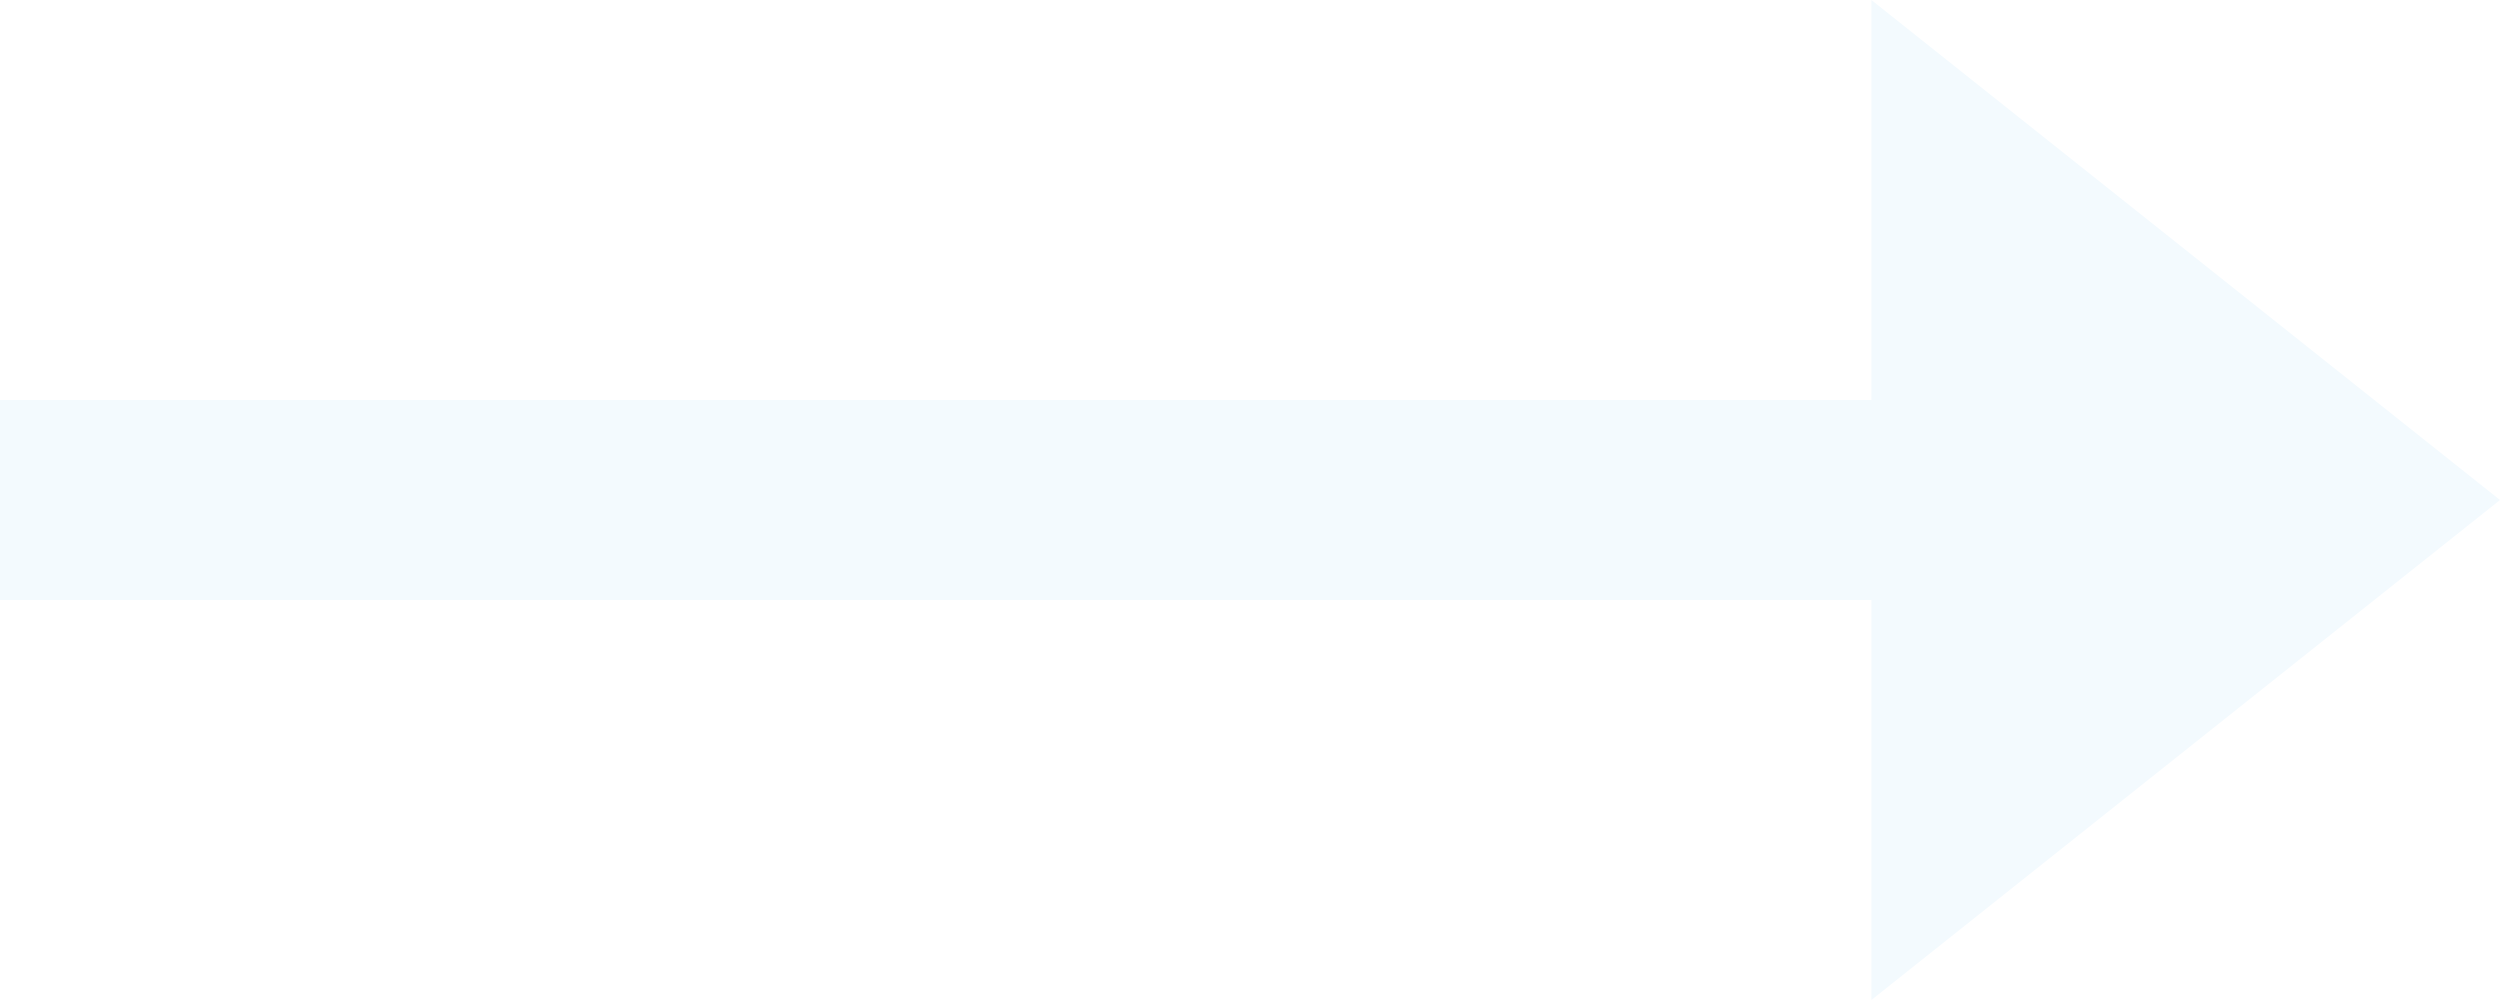
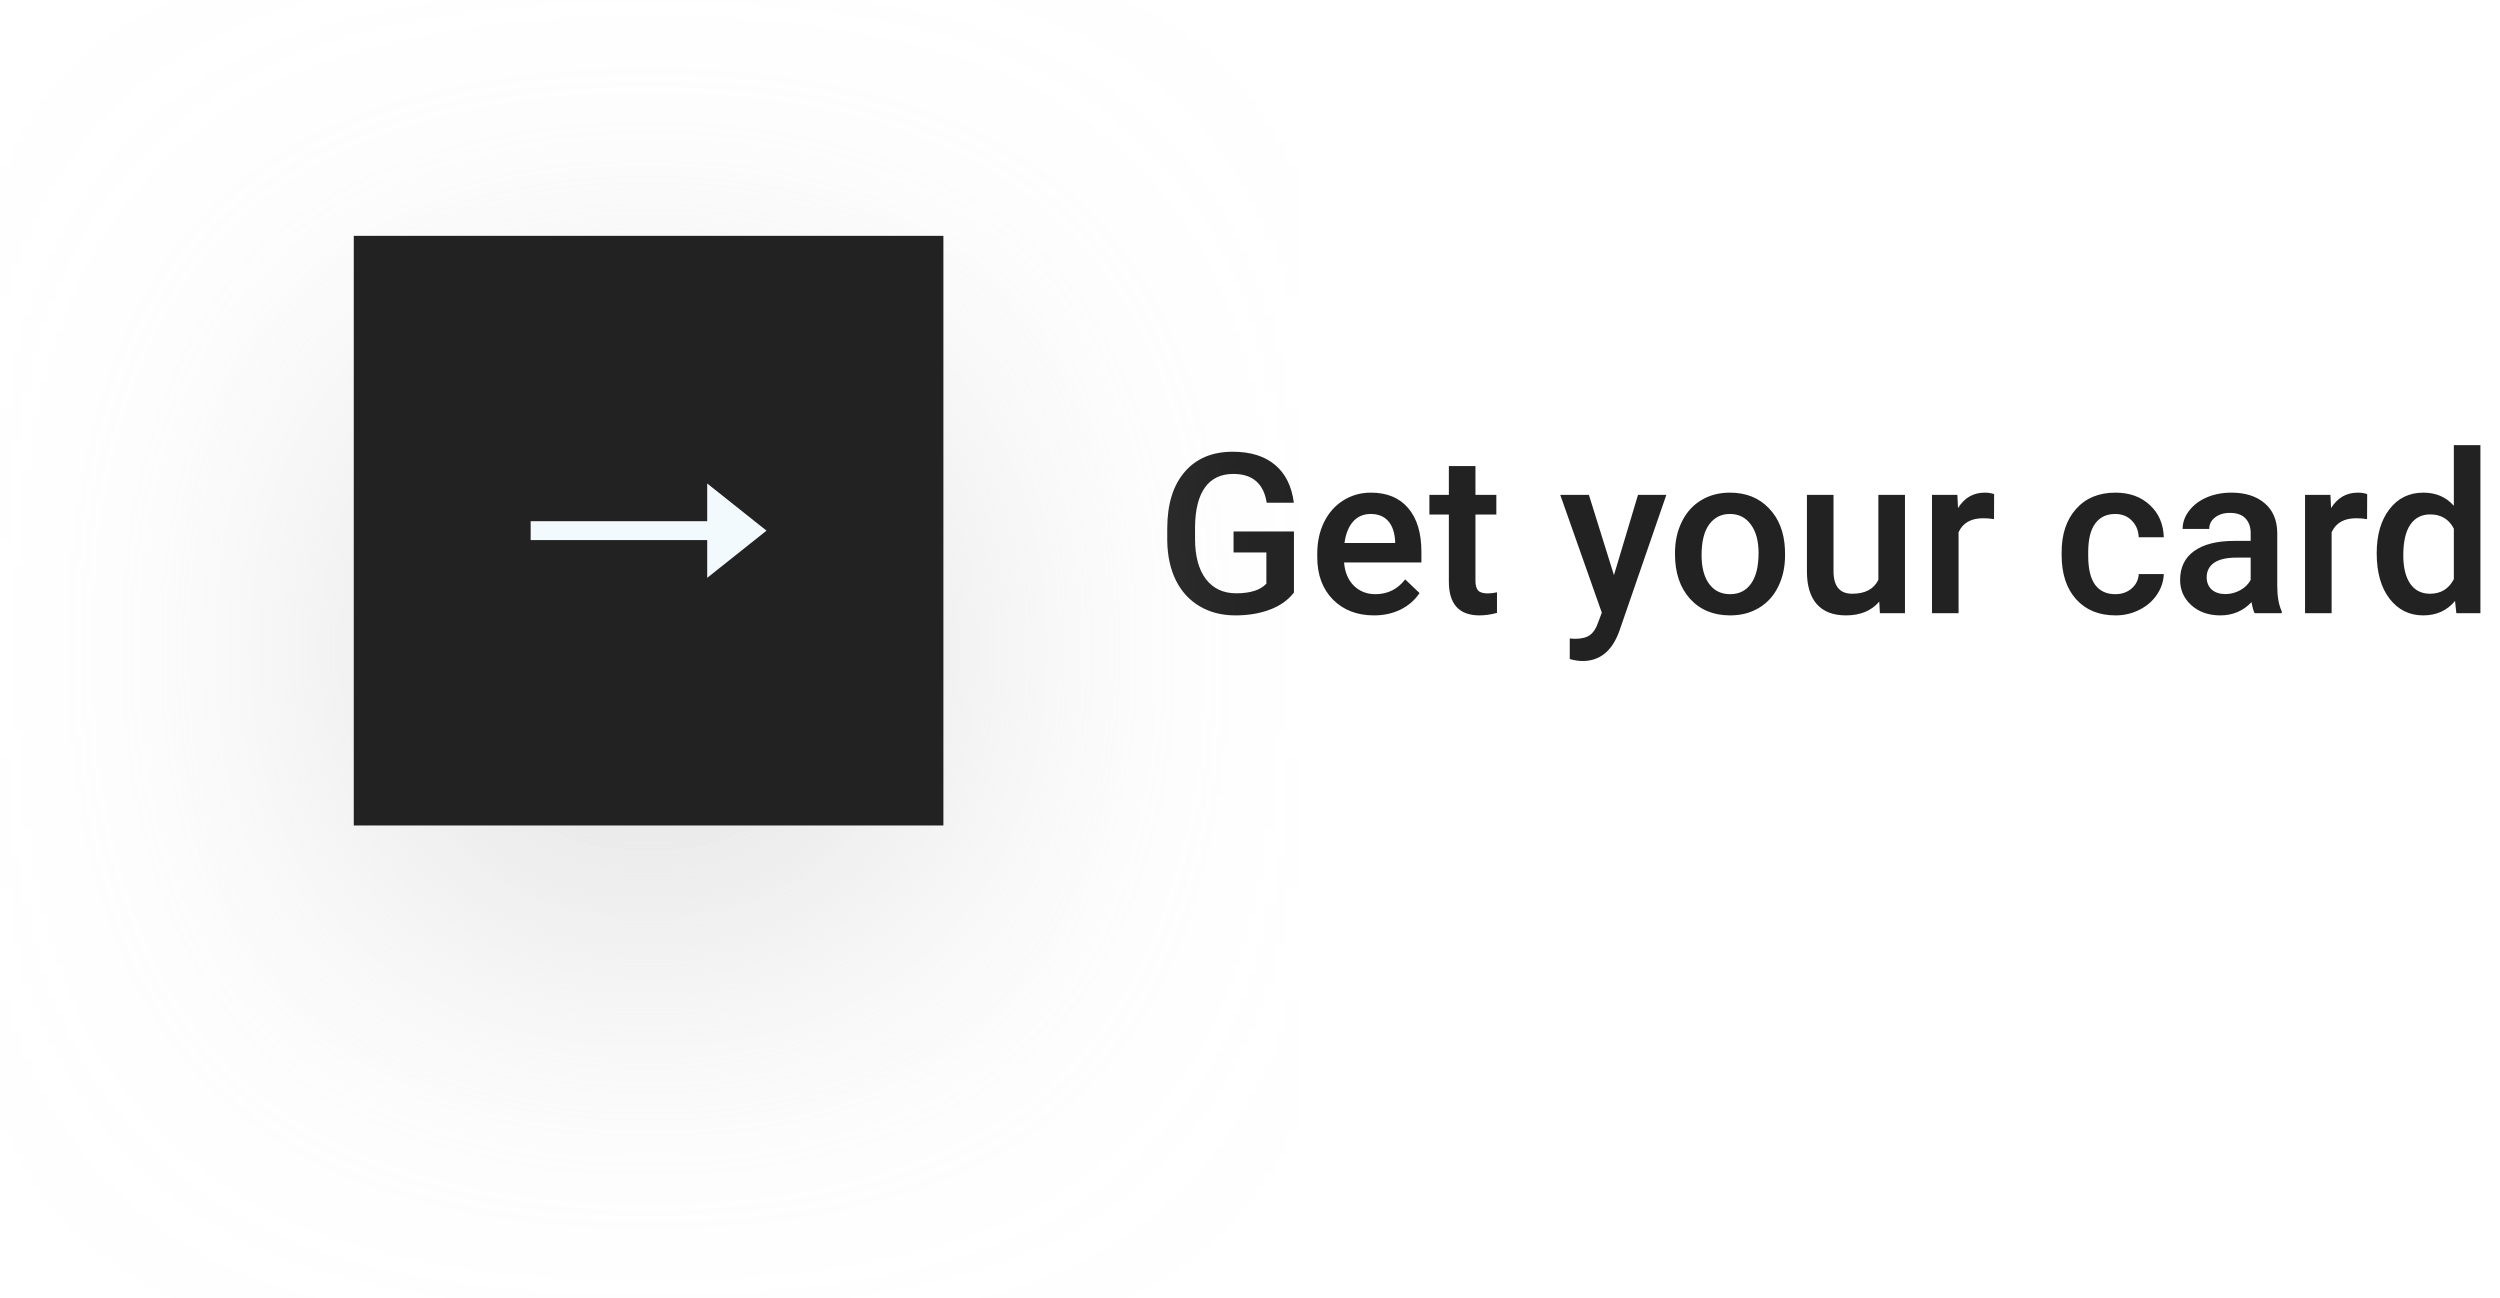
- <svg xmlns="http://www.w3.org/2000/svg" width="20" height="8" viewBox="0 0 20 8" fill="none">
-   <path d="M20 4L14.971 4.1687e-07L14.971 3.2L5.72394e-08 3.2L3.81596e-08 4.8L14.971 4.8L14.971 8L20 4Z" fill="#F3FAFE" />
+ <svg xmlns="http://www.w3.org/2000/svg" width="212" height="110" viewBox="0 0 212 110" fill="none">
+   <path d="M109.727 50.247C109.238 50.884 108.561 51.366 107.695 51.694C106.829 52.022 105.846 52.185 104.745 52.185C103.613 52.185 102.611 51.929 101.739 51.416C100.867 50.902 100.193 50.169 99.716 49.217C99.246 48.258 99.002 47.142 98.983 45.868V44.81C98.983 42.769 99.472 41.176 100.449 40.032C101.426 38.882 102.79 38.307 104.541 38.307C106.043 38.307 107.237 38.678 108.122 39.42C109.006 40.162 109.538 41.232 109.717 42.63H107.417C107.157 41.003 106.214 40.19 104.587 40.19C103.535 40.19 102.735 40.57 102.184 41.331C101.64 42.086 101.358 43.196 101.34 44.662V45.701C101.34 47.16 101.646 48.295 102.258 49.105C102.877 49.91 103.733 50.312 104.828 50.312C106.028 50.312 106.882 50.039 107.389 49.495V46.851H104.605V45.07H109.727V50.247ZM116.508 52.185C115.08 52.185 113.92 51.737 113.029 50.84C112.145 49.937 111.703 48.737 111.703 47.241V46.962C111.703 45.96 111.894 45.067 112.278 44.281C112.667 43.49 113.212 42.874 113.911 42.435C114.61 41.996 115.389 41.776 116.249 41.776C117.615 41.776 118.67 42.212 119.412 43.084C120.16 43.956 120.535 45.19 120.535 46.786V47.695H113.976C114.044 48.524 114.319 49.18 114.801 49.662C115.29 50.145 115.902 50.386 116.638 50.386C117.671 50.386 118.512 49.968 119.162 49.133L120.377 50.293C119.975 50.893 119.437 51.36 118.763 51.694C118.095 52.022 117.343 52.185 116.508 52.185ZM116.239 43.585C115.621 43.585 115.12 43.802 114.736 44.235C114.359 44.668 114.118 45.271 114.013 46.044H118.308V45.877C118.259 45.122 118.058 44.553 117.705 44.17C117.353 43.78 116.864 43.585 116.239 43.585ZM125.118 39.522V41.962H126.89V43.632H125.118V49.235C125.118 49.619 125.192 49.897 125.34 50.07C125.495 50.237 125.767 50.321 126.157 50.321C126.417 50.321 126.679 50.29 126.945 50.228V51.972C126.432 52.114 125.937 52.185 125.461 52.185C123.729 52.185 122.863 51.23 122.863 49.319V43.632H121.212V41.962H122.863V39.522H125.118ZM136.863 48.772L138.904 41.962H141.307L137.317 53.522C136.705 55.21 135.666 56.054 134.2 56.054C133.872 56.054 133.511 55.998 133.115 55.887V54.143L133.542 54.171C134.111 54.171 134.537 54.066 134.822 53.855C135.112 53.651 135.341 53.305 135.508 52.816L135.833 51.954L132.308 41.962H134.738L136.863 48.772ZM142.04 46.888C142.04 45.905 142.234 45.02 142.624 44.235C143.014 43.443 143.561 42.837 144.266 42.416C144.971 41.99 145.781 41.776 146.697 41.776C148.051 41.776 149.149 42.212 149.99 43.084C150.838 43.956 151.295 45.113 151.363 46.554L151.373 47.083C151.373 48.073 151.181 48.957 150.797 49.736C150.42 50.516 149.876 51.119 149.165 51.545C148.459 51.972 147.643 52.185 146.715 52.185C145.299 52.185 144.164 51.715 143.311 50.775C142.463 49.829 142.04 48.571 142.04 46.999V46.888ZM144.294 47.083C144.294 48.116 144.507 48.926 144.934 49.514C145.361 50.095 145.955 50.386 146.715 50.386C147.476 50.386 148.067 50.089 148.487 49.495C148.914 48.901 149.127 48.032 149.127 46.888C149.127 45.874 148.908 45.07 148.469 44.476C148.036 43.882 147.445 43.585 146.697 43.585C145.961 43.585 145.376 43.879 144.943 44.467C144.51 45.048 144.294 45.92 144.294 47.083ZM159.36 51.017C158.699 51.796 157.758 52.185 156.54 52.185C155.451 52.185 154.626 51.867 154.063 51.23C153.506 50.593 153.228 49.671 153.228 48.465V41.962H155.482V48.438C155.482 49.712 156.011 50.349 157.069 50.349C158.164 50.349 158.903 49.956 159.286 49.17V41.962H161.541V52H159.416L159.36 51.017ZM169.092 44.022C168.795 43.972 168.489 43.947 168.174 43.947C167.141 43.947 166.445 44.343 166.086 45.135V52H163.832V41.962H165.984L166.04 43.084C166.584 42.212 167.339 41.776 168.304 41.776C168.625 41.776 168.891 41.82 169.102 41.906L169.092 44.022ZM179.372 50.386C179.934 50.386 180.401 50.222 180.772 49.894C181.144 49.566 181.341 49.161 181.366 48.679H183.491C183.466 49.303 183.271 49.888 182.906 50.432C182.541 50.97 182.047 51.397 181.422 51.712C180.797 52.028 180.123 52.185 179.399 52.185C177.995 52.185 176.882 51.731 176.06 50.822C175.237 49.913 174.826 48.657 174.826 47.055V46.823C174.826 45.296 175.234 44.074 176.05 43.159C176.867 42.237 177.98 41.776 179.39 41.776C180.584 41.776 181.555 42.126 182.303 42.825C183.058 43.517 183.454 44.43 183.491 45.562H181.366C181.341 44.986 181.144 44.513 180.772 44.142C180.408 43.771 179.941 43.585 179.372 43.585C178.642 43.585 178.079 43.851 177.683 44.383C177.287 44.909 177.086 45.71 177.08 46.786V47.148C177.08 48.236 177.275 49.05 177.665 49.588C178.06 50.12 178.629 50.386 179.372 50.386ZM191.191 52C191.092 51.808 191.005 51.496 190.931 51.063C190.214 51.811 189.335 52.185 188.296 52.185C187.288 52.185 186.466 51.898 185.829 51.323C185.192 50.748 184.873 50.036 184.873 49.189C184.873 48.119 185.269 47.3 186.061 46.73C186.858 46.155 187.996 45.868 189.475 45.868H190.857V45.209C190.857 44.69 190.712 44.275 190.421 43.966C190.13 43.65 189.688 43.493 189.094 43.493C188.581 43.493 188.16 43.623 187.833 43.882C187.505 44.136 187.341 44.461 187.341 44.856H185.086C185.086 44.306 185.269 43.793 185.634 43.316C185.999 42.834 186.493 42.457 187.118 42.185C187.749 41.912 188.451 41.776 189.224 41.776C190.399 41.776 191.336 42.073 192.035 42.667C192.734 43.255 193.093 44.083 193.111 45.153V49.681C193.111 50.584 193.238 51.304 193.492 51.842V52H191.191ZM188.714 50.377C189.159 50.377 189.577 50.268 189.966 50.052C190.362 49.835 190.659 49.545 190.857 49.18V47.287H189.642C188.807 47.287 188.179 47.432 187.758 47.723C187.338 48.014 187.127 48.425 187.127 48.957C187.127 49.39 187.27 49.736 187.554 49.996C187.845 50.25 188.231 50.377 188.714 50.377ZM200.728 44.022C200.431 43.972 200.125 43.947 199.81 43.947C198.777 43.947 198.081 44.343 197.722 45.135V52H195.468V41.962H197.62L197.676 43.084C198.22 42.212 198.975 41.776 199.939 41.776C200.261 41.776 200.527 41.82 200.737 41.906L200.728 44.022ZM201.544 46.907C201.544 45.361 201.903 44.12 202.621 43.187C203.338 42.246 204.3 41.776 205.506 41.776C206.57 41.776 207.429 42.148 208.085 42.89V37.75H210.339V52H208.298L208.187 50.961C207.513 51.777 206.613 52.185 205.487 52.185C204.312 52.185 203.36 51.712 202.63 50.766C201.906 49.82 201.544 48.533 201.544 46.907ZM203.799 47.102C203.799 48.122 203.994 48.92 204.383 49.495C204.779 50.064 205.339 50.349 206.062 50.349C206.984 50.349 207.658 49.937 208.085 49.115V44.829C207.671 44.025 207.003 43.623 206.081 43.623C205.351 43.623 204.788 43.913 204.393 44.495C203.997 45.07 203.799 45.939 203.799 47.102Z" fill="#222223" />
+   <g filter="url(#filter0_d_102_417)">
+     <rect x="30" y="20" width="50" height="50" fill="#222223" />
+   </g>
+   <path d="M65 45L59.971 41L59.971 44.2L45 44.2L45 45.8L59.971 45.8L59.971 49L65 45Z" fill="#F3FAFE" />
+   <defs>
+     <filter id="filter0_d_102_417" x="0" y="0" width="110" height="110" filterUnits="userSpaceOnUse" color-interpolation-filters="sRGB">
+       <feFlood flood-opacity="0" result="BackgroundImageFix" />
+       <feColorMatrix in="SourceAlpha" type="matrix" values="0 0 0 0 0 0 0 0 0 0 0 0 0 0 0 0 0 0 127 0" result="hardAlpha" />
+       <feOffset dy="10" />
+       <feGaussianBlur stdDeviation="15" />
+       <feColorMatrix type="matrix" values="0 0 0 0 0.808 0 0 0 0 0.808 0 0 0 0 0.808 0 0 0 0.6 0" />
+       <feBlend mode="normal" in2="BackgroundImageFix" result="effect1_dropShadow_102_417" />
+       <feBlend mode="normal" in="SourceGraphic" in2="effect1_dropShadow_102_417" result="shape" />
+     </filter>
+   </defs>
</svg>
